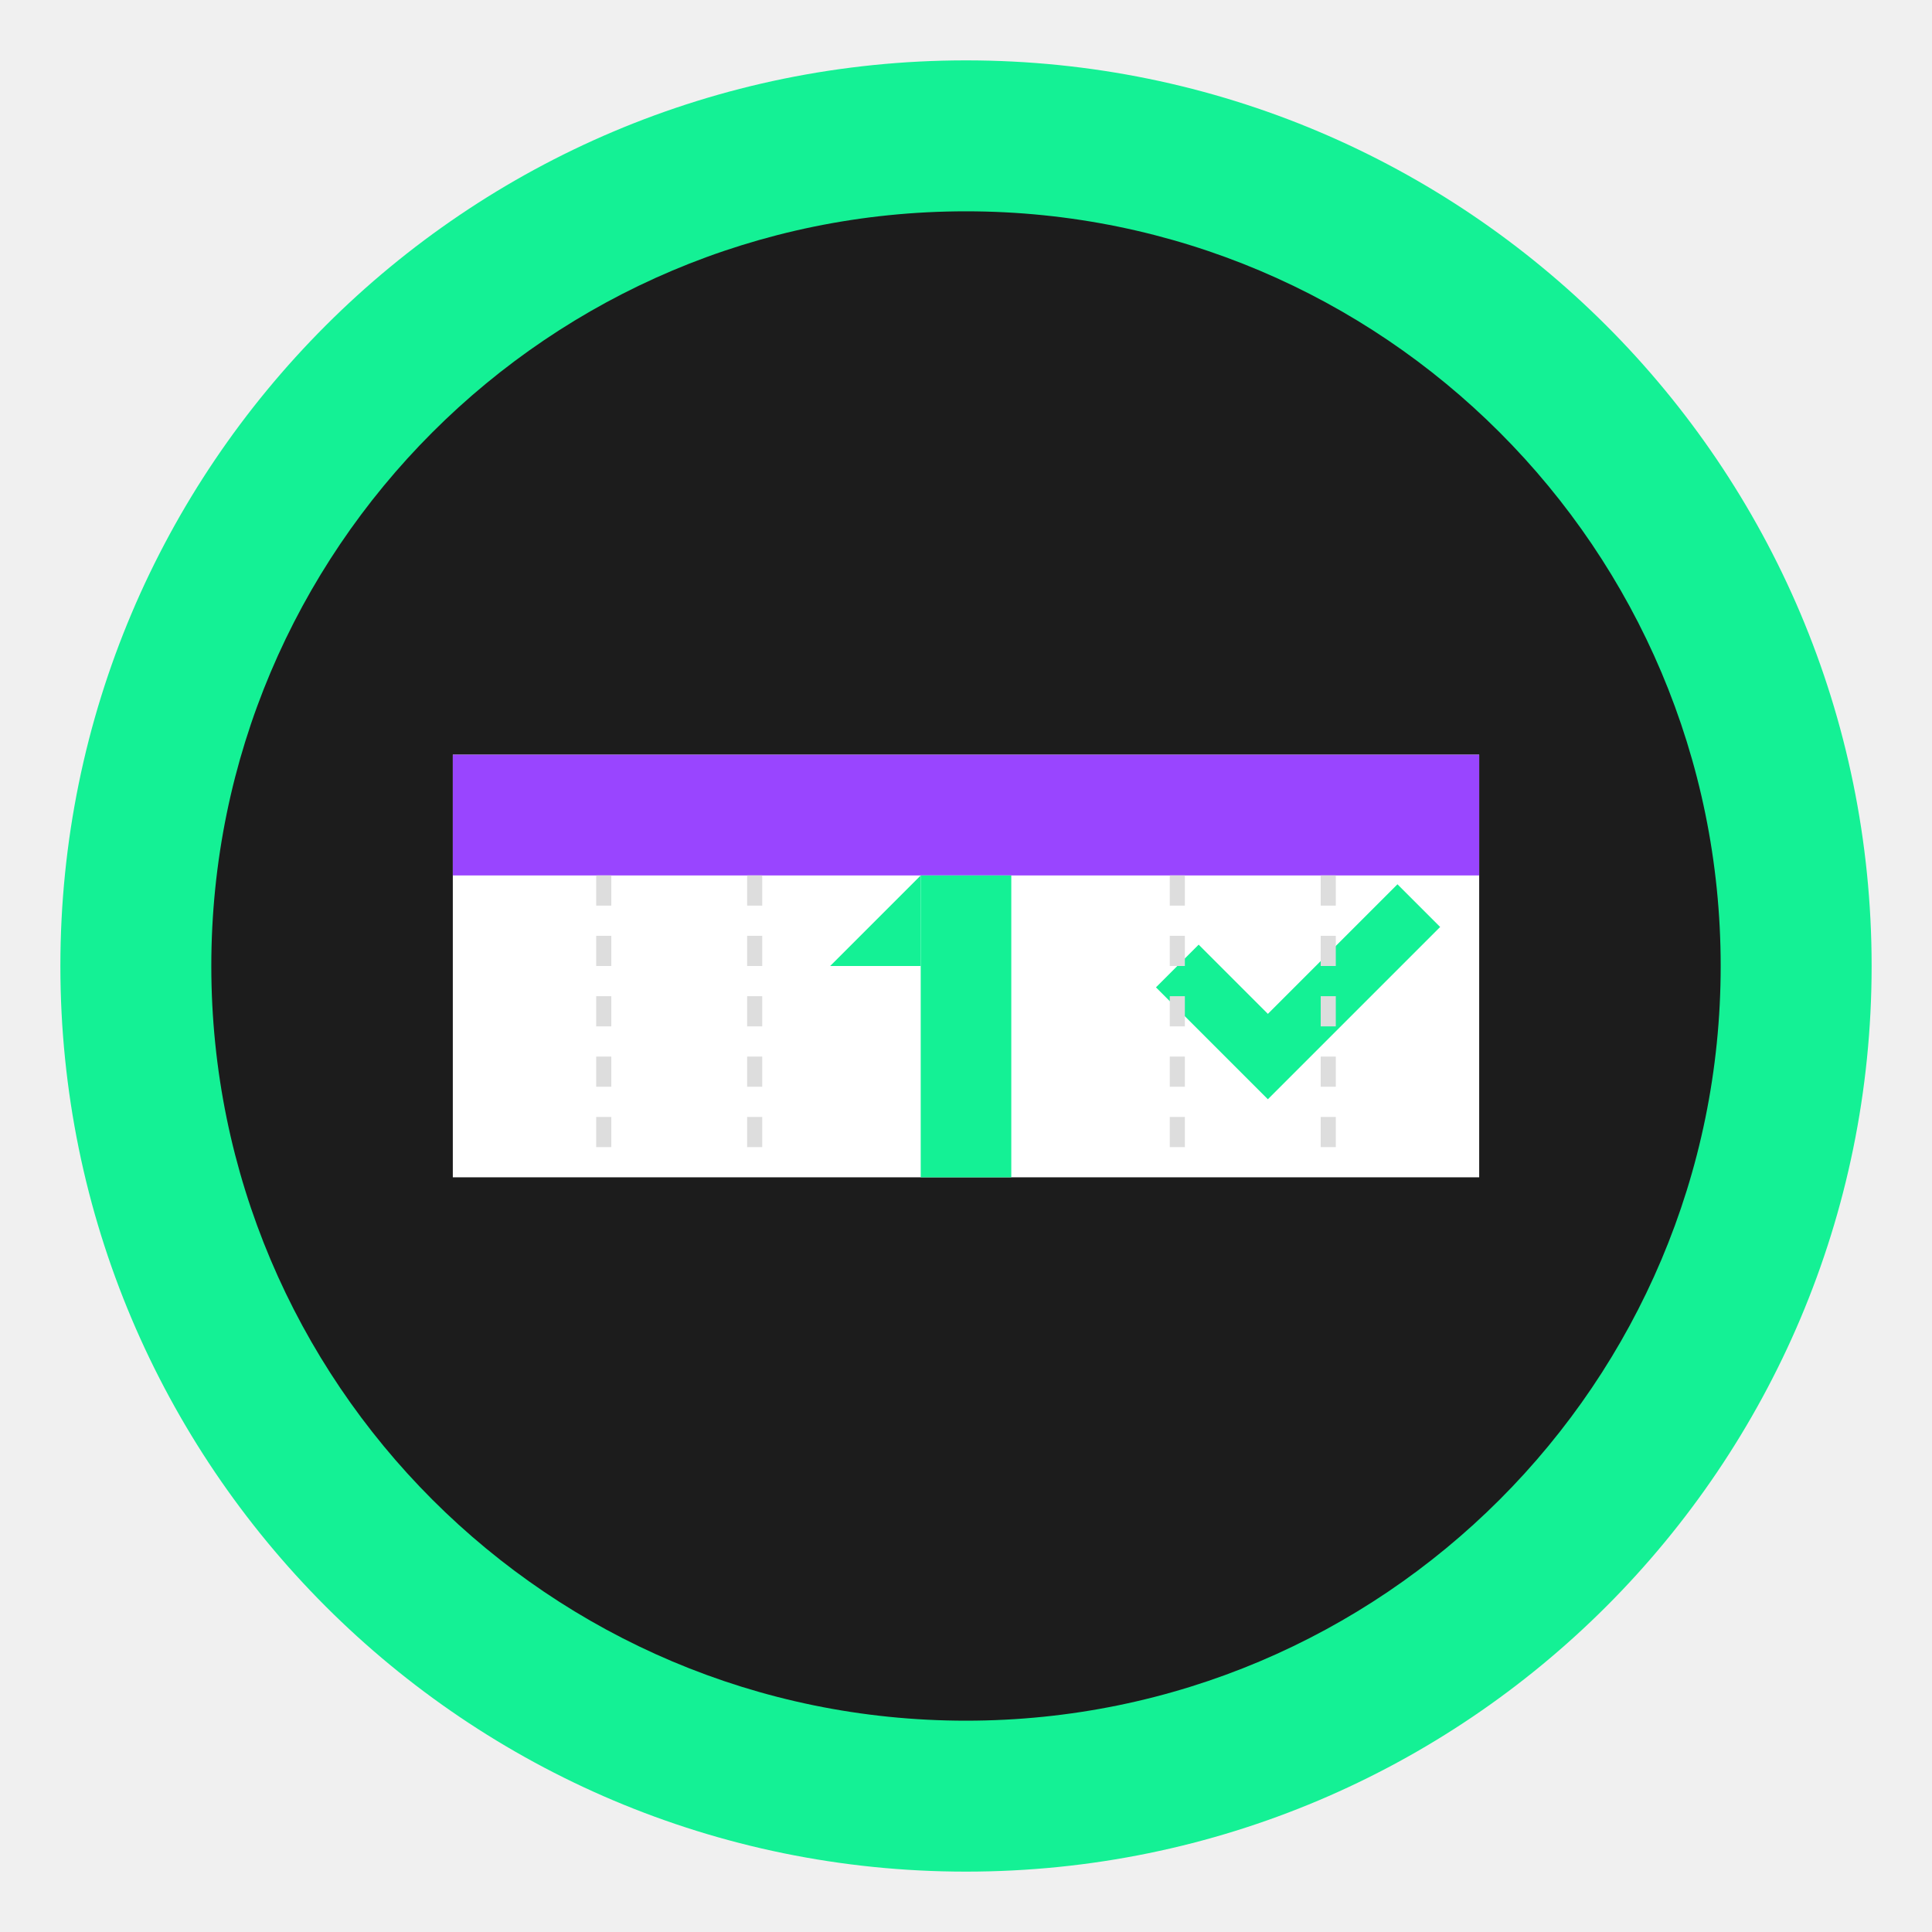
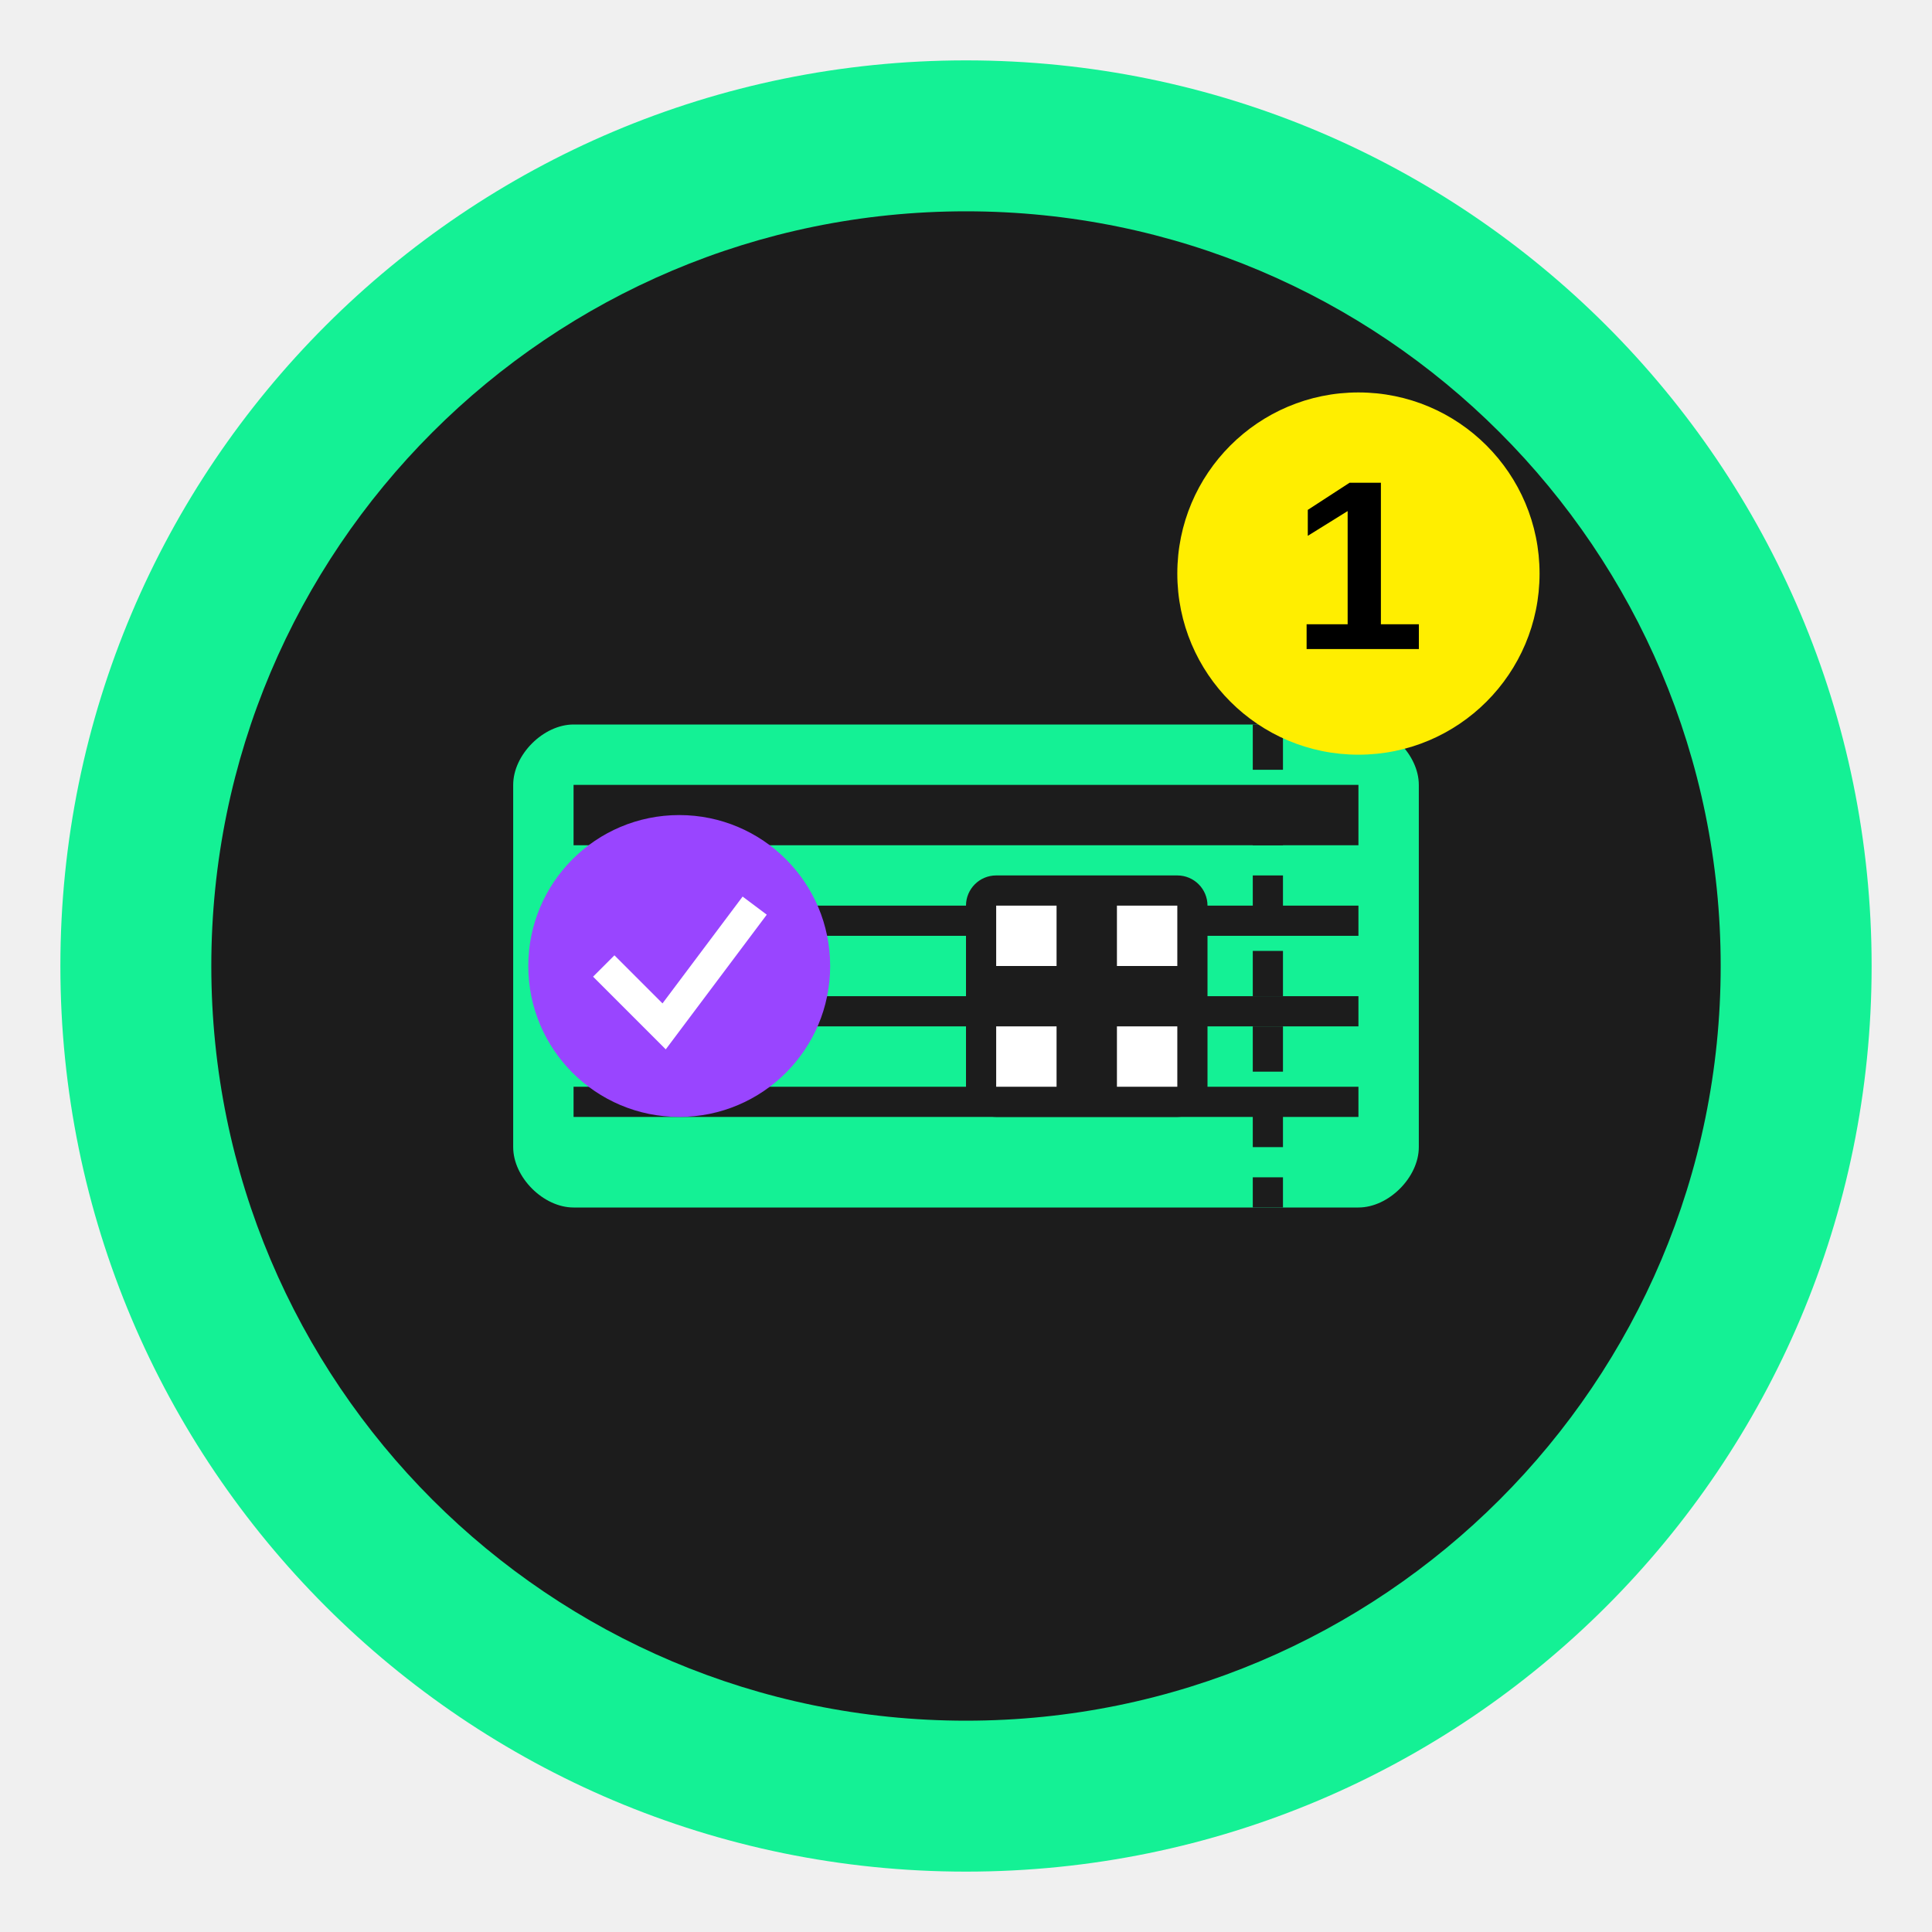
<svg xmlns="http://www.w3.org/2000/svg" width="128px" height="128px" viewBox="0 0 128 128" version="1.1">
  <circle cx="64" cy="64" r="60" fill="#14F195" />
  <circle cx="64" cy="64" r="50" fill="#1C1C1C" />
-   <path d="M30,50 L98,50 L98,78 L30,78 Z" fill="#FFFFFF" />
-   <path d="M30,50 L98,50 L98,58 L30,58 Z" fill="#9945FF" />
-   <path d="M61,58 L67,58 L67,78 L61,78 Z" fill="#14F195" />
-   <path d="M61,58 L55,64 L61,64 Z" fill="#14F195" />
-   <path d="M78,64 L84,70 L94,60" stroke="#14F195" stroke-width="4" fill="none" />
-   <line x1="40" y1="58" x2="40" y2="78" stroke="#DDDDDD" stroke-width="1" stroke-dasharray="2,2" />
-   <line x1="50" y1="58" x2="50" y2="78" stroke="#DDDDDD" stroke-width="1" stroke-dasharray="2,2" />
-   <line x1="78" y1="58" x2="78" y2="78" stroke="#DDDDDD" stroke-width="1" stroke-dasharray="2,2" />
-   <line x1="88" y1="58" x2="88" y2="78" stroke="#DDDDDD" stroke-width="1" stroke-dasharray="2,2" />
+   <path d="M38,48 L90,48 C92,48 94,50 94,52 L94,76 C94,78 92,80 90,80 L38,80 C36,80 34,78 34,76 L34,52 C34,50 36,48 38,48 Z" fill="#14F195" />
+   <rect x="38" y="52" width="52" height="4" fill="#1C1C1C" />
+   <rect x="38" y="60" width="52" height="2" fill="#1C1C1C" />
+   <rect x="38" y="66" width="52" height="2" fill="#1C1C1C" />
+   <rect x="38" y="72" width="52" height="2" fill="#1C1C1C" />
+   <line x1="84" y1="48" x2="84" y2="80" stroke="#1C1C1C" stroke-width="2" stroke-dasharray="3,2" />
+   <rect x="64" y="58" width="16" height="16" rx="2" fill="#1C1C1C" />
+   <rect x="66" y="60" width="4" height="4" fill="#FFFFFF" />
+   <rect x="74" y="60" width="4" height="4" fill="#FFFFFF" />
+   <rect x="66" y="68" width="4" height="4" fill="#FFFFFF" />
+   <rect x="74" y="68" width="4" height="4" fill="#FFFFFF" />
+   <circle cx="45" cy="64" r="10" fill="#9945FF" />
+   <path d="M40,64 L44,68 L50,60" stroke="#FFFFFF" stroke-width="2" fill="none" />
+   <circle cx="90" cy="38" r="12" fill="#FFEE00" />
+   <text x="90" y="43" font-family="Arial" font-size="16" font-weight="bold" text-anchor="middle" fill="#000000">1</text>
</svg>
